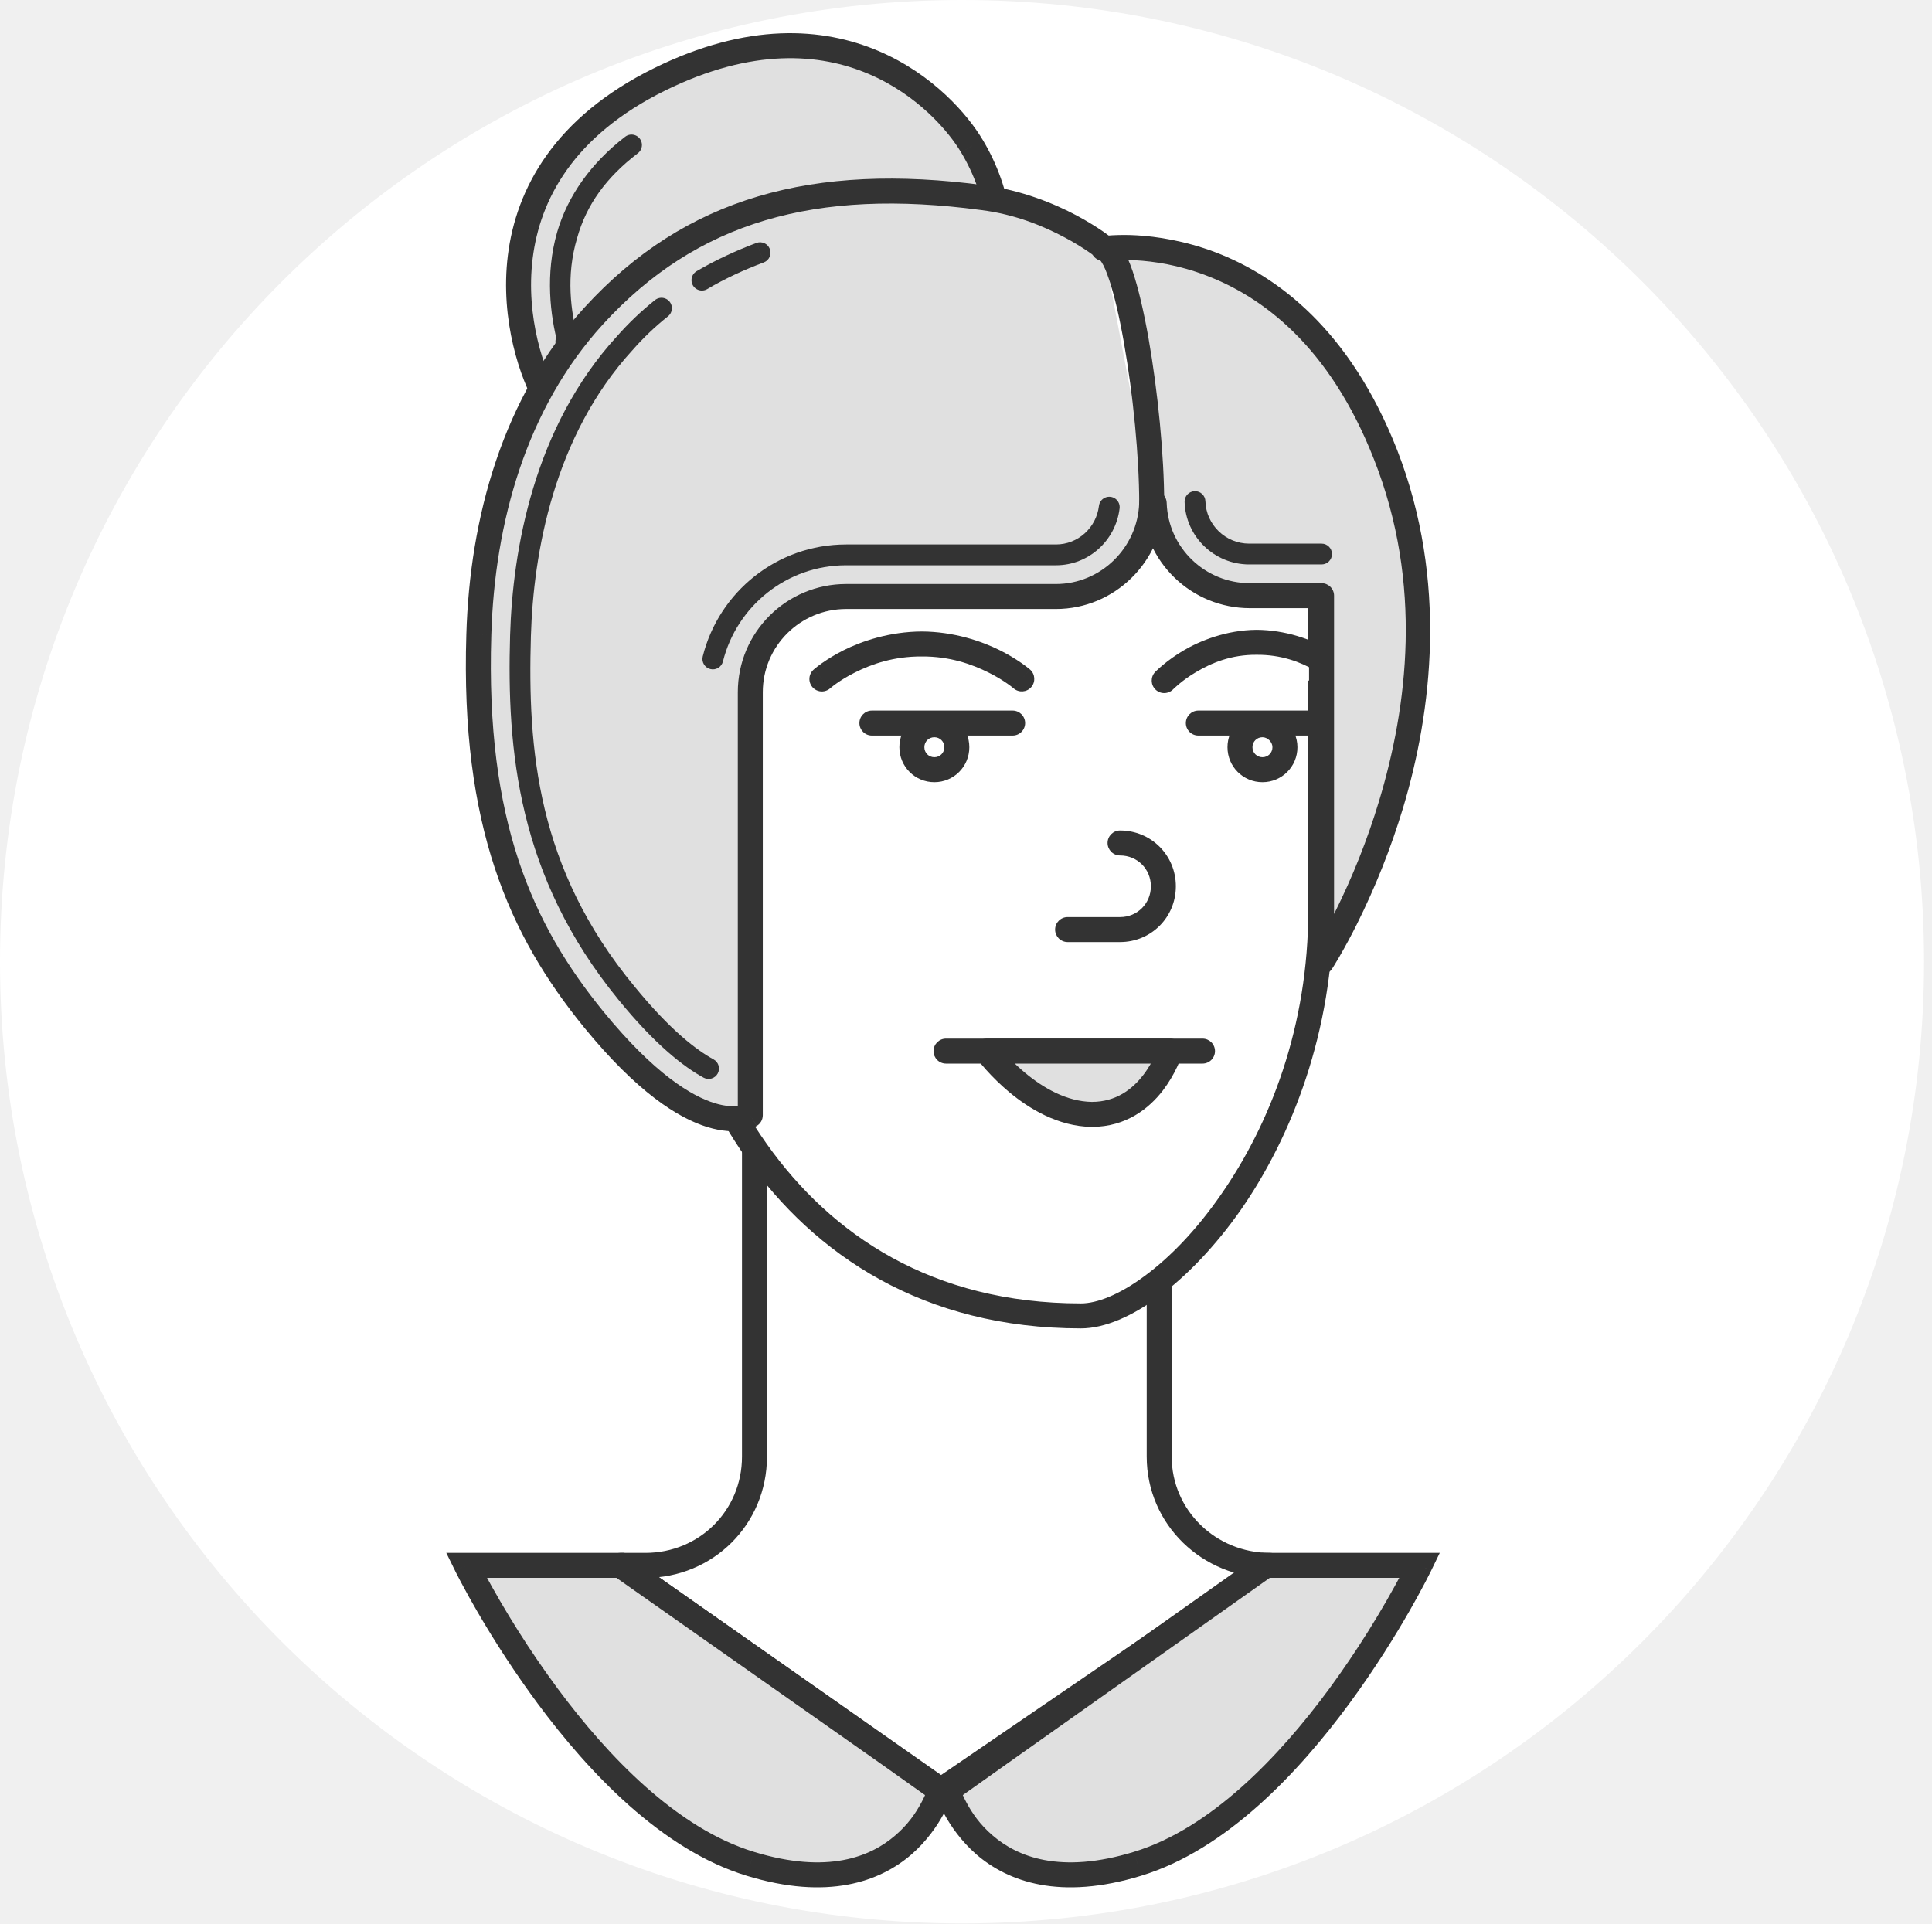
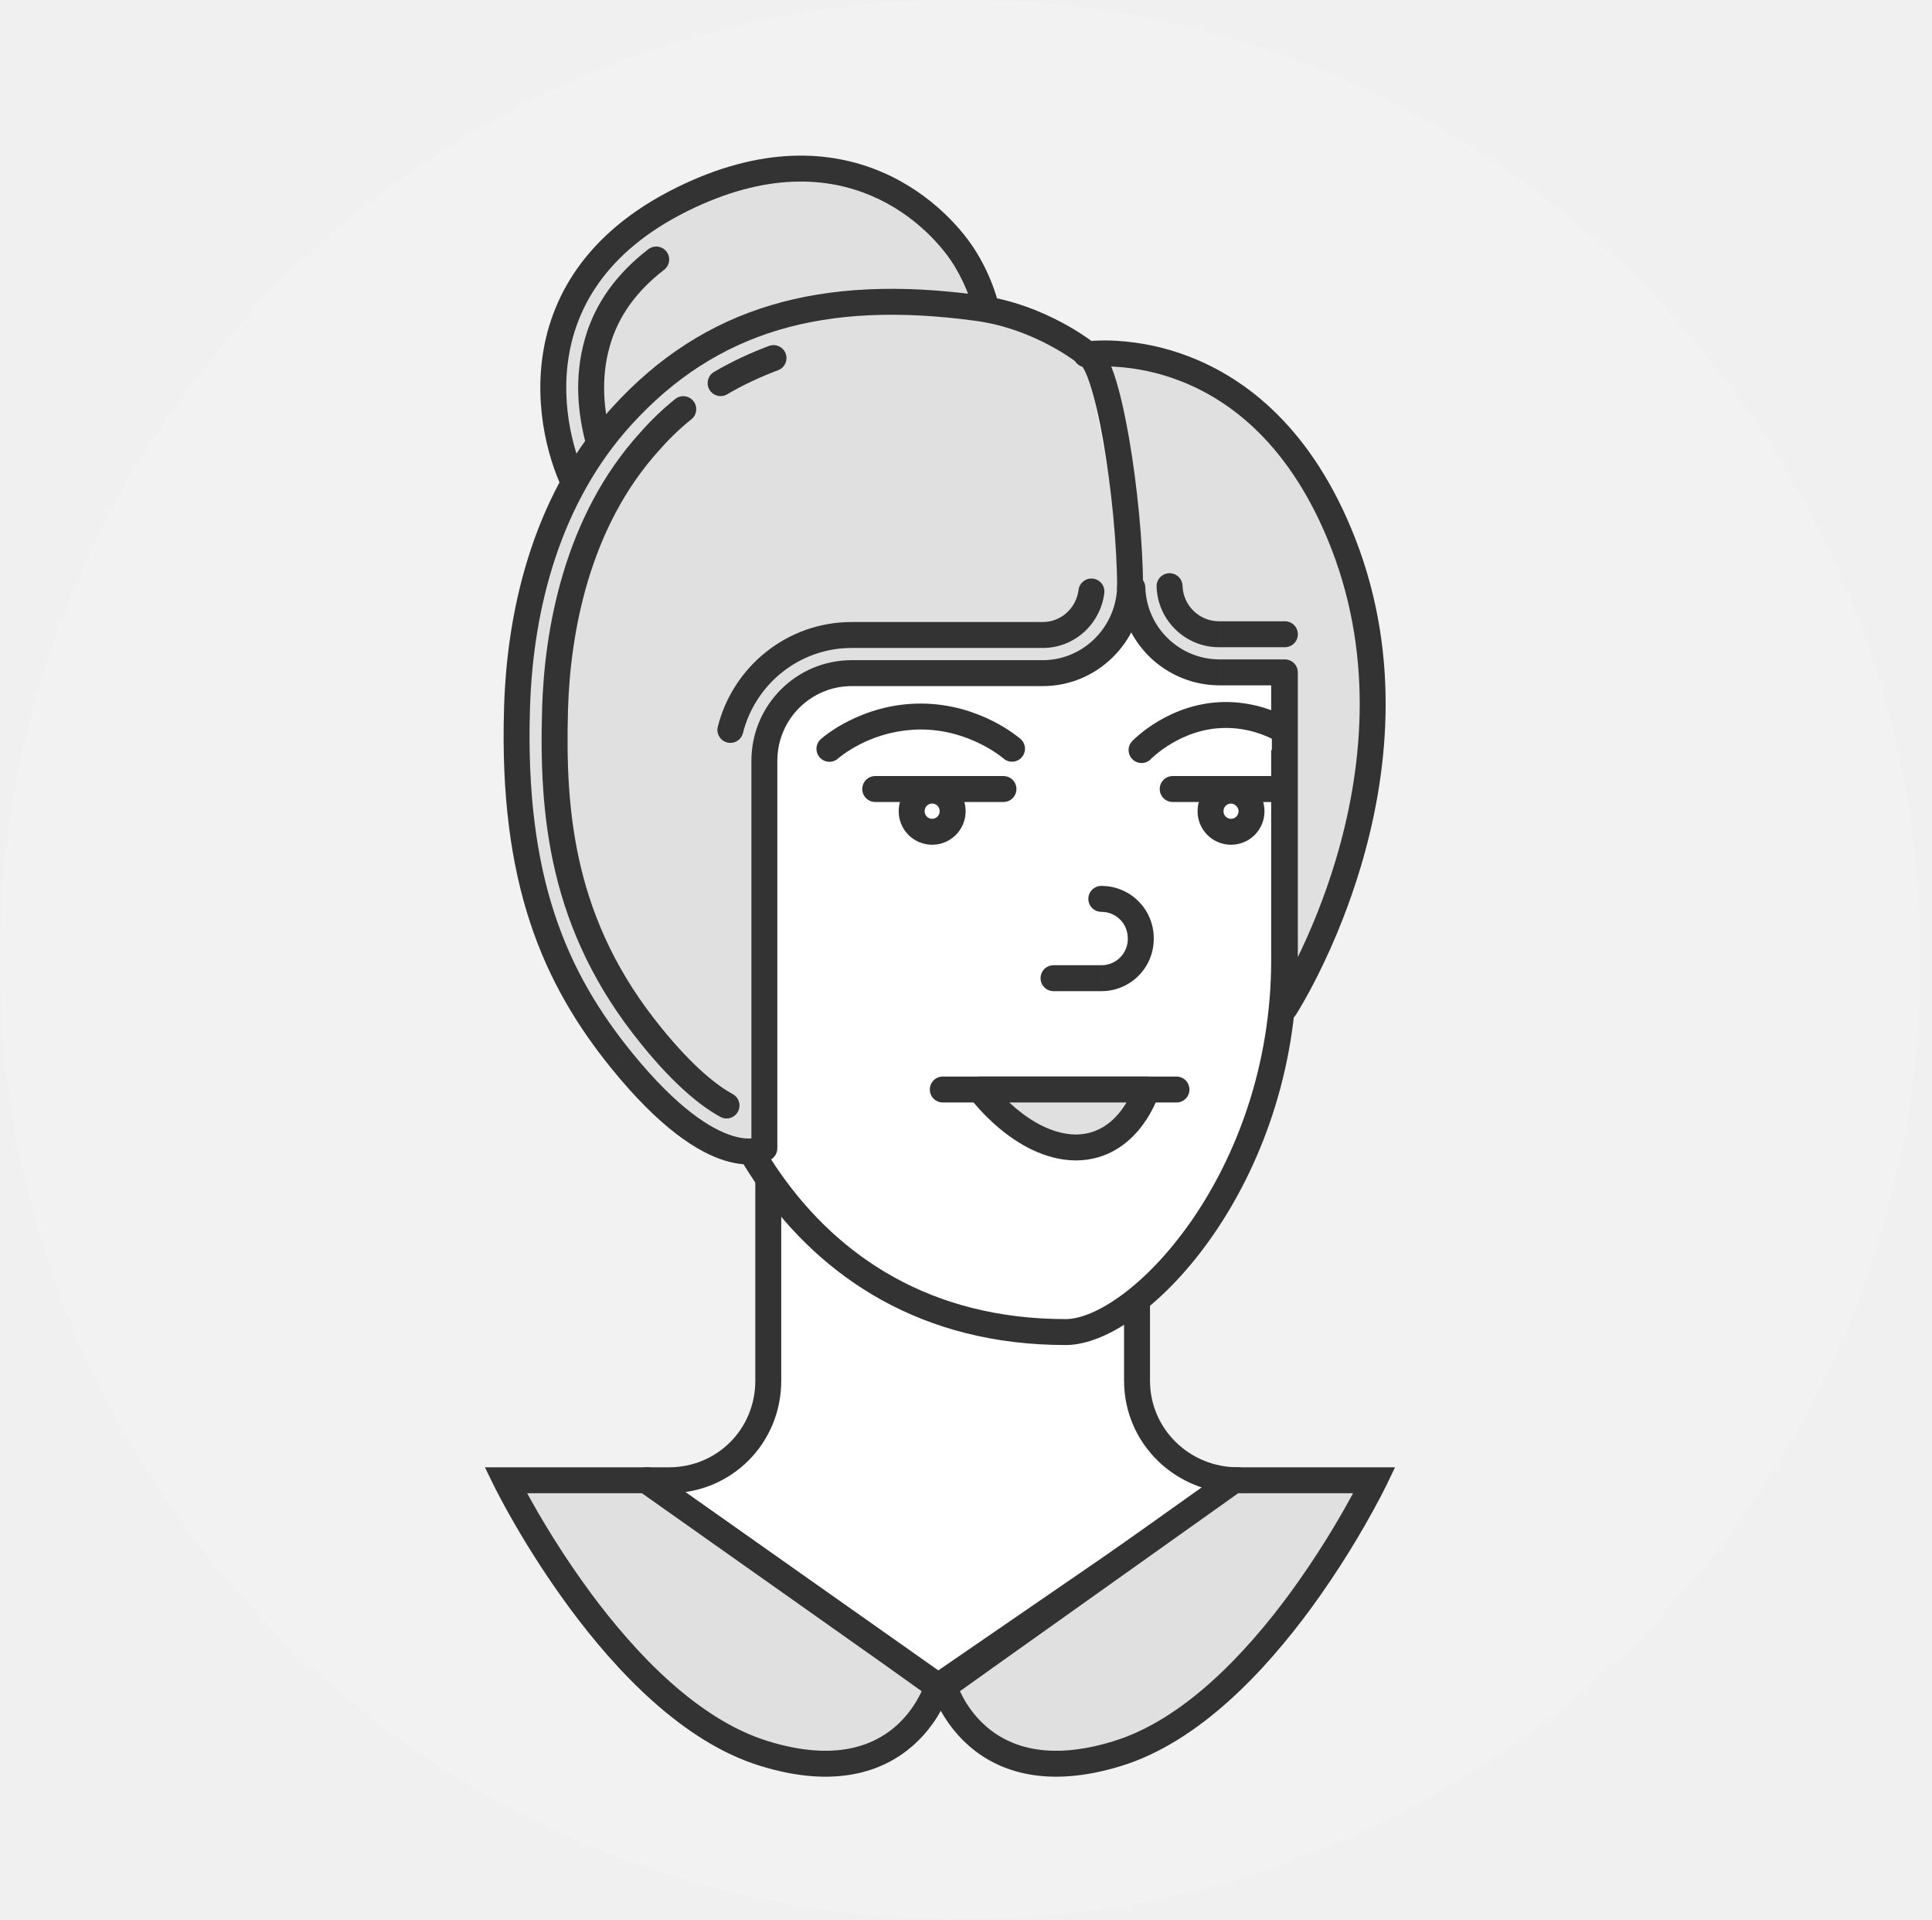
- <svg xmlns="http://www.w3.org/2000/svg" xmlns:xlink="http://www.w3.org/1999/xlink" width="232" height="231" viewBox="0 0 232 231" version="1.1">
-   <use xlink:href="#a" fill="#FFF" />
-   <g transform="translate(62.27 5.49)">
+ <svg xmlns="http://www.w3.org/2000/svg" xmlns:xlink="http://www.w3.org/1999/xlink" width="149" height="148" viewBox="0 0 149 148" version="1.1">
+   <use xlink:href="#a" fill="#F2F2F2" />
+   <g transform="translate(42.67 13)">
    <use xlink:href="#b" fill="#E0E0E0" />
    <use xlink:href="#c" fill="#333" />
  </g>
-   <g transform="translate(74.5 107.74)">
+   <g transform="translate(49.83 66.94)">
    <use xlink:href="#d" fill="#FFF" />
    <use xlink:href="#e" fill="#333" />
  </g>
-   <g transform="translate(-9889 -4173)">
-     <use xlink:href="#f" transform="translate(9968.5 4233.94)" fill="#FFF" />
+   <g transform="translate(-7991 -2676)">
+     <use xlink:href="#f" transform="translate(8043.75 2721.61)" fill="#FFF" />
    <mask id="g">
-       <use xlink:href="#f" fill="#fff" transform="translate(9968.5 4233.94)" />
+       <use xlink:href="#f" fill="#fff" transform="translate(8043.75 2721.61)" />
    </mask>
-     <use xlink:href="#h" transform="translate(9968.5 4233.94)" fill="#333" mask="url(#g)" />
+     <use xlink:href="#h" transform="translate(8043.75 2721.61)" fill="#333" mask="url(#g)" />
  </g>
-   <g transform="translate(79.5 60.94)">
+   <g transform="translate(52.75 45.61)">
    <use xlink:href="#f" fill="#FFF" />
    <use xlink:href="#i" fill="#333" />
  </g>
-   <g transform="translate(128.2 101.24)">
+   <g transform="translate(81.25 69.31)">
    <use xlink:href="#j" fill="#FFF" />
    <use xlink:href="#k" fill="#333" />
  </g>
-   <g transform="translate(109.5 87.04)">
+   <g transform="translate(70.31 60.96)">
    <use xlink:href="#l" fill="#FFF" />
    <use xlink:href="#m" fill="#333" />
  </g>
-   <use xlink:href="#n" transform="translate(104.7 86.84)" fill="#333" />
-   <g transform="translate(148.9 87.04)">
+   <use xlink:href="#n" transform="translate(67.5 60.84)" fill="#333" />
+   <g transform="translate(93.36 60.96)">
    <use xlink:href="#o" fill="#FFF" />
    <use xlink:href="#p" fill="#333" />
  </g>
-   <g transform="translate(98.7 77.34)">
+   <g transform="translate(63.99 55.25)">
    <use xlink:href="#q" fill="#FFF" />
    <use xlink:href="#r" fill="#333" />
  </g>
-   <g transform="translate(139.8 77.14)">
+   <g transform="translate(88.04 55.13)">
    <use xlink:href="#s" fill="#FFF" />
    <use xlink:href="#t" fill="#333" />
  </g>
-   <use xlink:href="#u" transform="translate(143.9 86.84)" fill="#333" />
-   <g transform="translate(113.6 126.24)">
+   <use xlink:href="#u" transform="translate(90.44 60.84)" fill="#333" />
+   <g transform="translate(72.71 84.01)">
    <use xlink:href="#v" fill="#E0E0E0" />
    <use xlink:href="#w" fill="#333" />
  </g>
-   <g transform="translate(118.5 126.24)">
+   <g transform="translate(75.57 84.01)">
    <use xlink:href="#x" fill="#E0E0E0" />
    <use xlink:href="#y" fill="#333" />
  </g>
-   <g transform="translate(57.44 22.95)">
+   <g transform="translate(39.84 23.27)">
    <use xlink:href="#z" fill="#E0E0E0" />
    <use xlink:href="#A" fill="#333" />
  </g>
  <g>
-     <g transform="translate(56 188)">
+     <g transform="translate(39 114.14)">
      <use xlink:href="#B" fill="#E0E0E0" />
      <use xlink:href="#C" fill="#333" />
    </g>
-     <g transform="translate(113.8 188)">
+     <g transform="translate(72.82 114.14)">
      <use xlink:href="#D" fill="#E0E0E0" />
      <use xlink:href="#E" fill="#333" />
    </g>
-     <g transform="translate(132.5 29.84)">
+     <g transform="translate(83.76 27.32)">
      <use xlink:href="#F" fill="#FFF" />
      <use xlink:href="#G" fill="#333" />
    </g>
-     <g transform="translate(84.3 30.34)">
+     <g transform="translate(55.56 27.61)">
      <use xlink:href="#H" fill="#FFF" />
      <use xlink:href="#I" fill="#333" />
    </g>
-     <use xlink:href="#J" transform="translate(62.44 37.04)" fill="#333" />
-     <use xlink:href="#K" transform="translate(85.6 60.94)" fill="#333" />
-     <use xlink:href="#L" transform="translate(143.5 60.24)" fill="#333" />
+     <use xlink:href="#J" transform="translate(42.77 31.55)" fill="#333" />
+     <use xlink:href="#K" transform="translate(56.32 45.61)" fill="#333" />
+     <use xlink:href="#L" transform="translate(90.2 45.2)" fill="#333" />
    <g>
-       <use xlink:href="#M" transform="translate(67.27 17.44)" fill="#333" />
-       <use xlink:href="#N" transform="translate(68.2 41.04)" fill="#333" />
+       <use xlink:href="#M" transform="translate(45.59 20.03)" fill="#333" />
+       <use xlink:href="#N" transform="translate(46.14 33.9)" fill="#333" />
    </g>
  </g>
  <defs>
-     <path id="a" d="M231.045 115.5c0 63.789-51.721 115.5-115.522 115.5C51.721 231 0 179.289 0 115.5S51.721 0 115.523 0c63.801 0 115.522 51.711 115.522 115.5z" />
-     <path id="b" d="M54.43 12.046c6.8 11.3 3.1 25.9-8.2 32.7l-10.1 6c-11.3 6.8-25.9 3.1-32.7-8.2-3.5-5.9-9.6-27.1 13.5-38.5 21.7-10.7 34.3 2.6 37.5 8z" />
-     <path id="c" d="M54.43 12.046l-1.29.765.005.009 1.285-.774zm-8.2 32.7l.766 1.29.008-.005-.774-1.285zm-10.1 6l-.766-1.29-.007.005.773 1.285zm-32.7-8.2l-1.29.766.005.008 1.285-.774zm13.5-38.5l-.663-1.345.663 1.345zm36.215 8.774c6.369 10.583 2.909 24.264-7.688 30.641l1.547 2.57c12.003-7.222 15.943-22.741 8.712-34.758l-2.57 1.547zm-7.68 30.637l-10.1 6 1.531 2.579 10.1-6-1.532-2.58zM35.356 49.46C24.773 55.83 11.093 52.37 4.716 41.773l-2.57 1.547c7.222 12.003 22.741 15.943 34.758 8.712l-1.547-2.57zM4.72 41.781c-1.607-2.71-3.904-9.155-3.026-16.238.863-6.96 4.801-14.674 15.9-20.152l-1.328-2.69C4.267 8.624-.296 17.21-1.284 25.174-2.254 33.016.249 40.122 2.14 43.312l2.58-1.531zm12.874-36.39C28.077.224 36.195.909 42.03 3.39c5.91 2.513 9.636 6.936 11.109 9.422l2.58-1.53c-1.726-2.914-5.9-7.84-12.515-10.653-6.69-2.844-15.721-3.458-26.938 2.073l1.327 2.69z" />
-     <path id="d" d="M38.5 107.26L0 80.26h3c7.3 0 13.1-5.76 13.1-13.06V0h48.6v67.2c0 7.3 6 13.06 13.3 13.06" />
-     <path id="e" d="M38.5 107.26l-.861 1.228a1.5 1.5 0 0 0 1.707.011l-.846-1.239zM0 80.26v-1.5a1.5 1.5 0 0 0-.861 2.728L0 80.26zM16.1 0v-1.5A1.5 1.5 0 0 0 14.6 0h1.5zm48.6 0h1.5a1.5 1.5 0 0 0-1.5-1.5V0zM78 80.26l.847 1.239a1.5 1.5 0 0 0-.846-2.739v1.5zm-38.639 25.772l-38.5-27-1.722 2.456 38.5 27 1.722-2.456zM0 81.76h3v-3H0v3zm3 0c8.122 0 14.6-6.425 14.6-14.56h-3c0 6.465-5.122 11.56-11.6 11.56v3zM17.6 67.2V0h-3v67.2h3zM16.1 1.5h48.6v-3H16.1v3zM63.2 0v67.2h3V0h-3zm0 67.2c0 8.164 6.708 14.56 14.8 14.56v-3c-6.507 0-11.8-5.124-11.8-11.56h-3zm-23.854 41.299l39.501-27-1.693-2.477-39.5 27 1.692 2.477z" />
-     <path id="f" d="M0 0v41.1c0 21.9 13.5 56 50.3 56 9.6 0 28.8-20.1 28.8-48.8V0H0z" />
-     <path id="h" d="M79.1 0h1v-1h-1v1zM-1 0v41.1h2V0h-2zm0 41.1c.007 11.068 3.465 25.363 11.534 36.79C18.674 89.386 31.539 98.1 50.3 98.1v-2c-18.039 0-30.324-8.336-38.134-19.365C4.286 65.636.993 51.932 1 41.1h-2zm51.3 57c2.711 0 5.922-1.398 9.145-3.785 3.214-2.385 6.627-5.91 9.676-10.28C75.18 75.321 80.083 62.835 80.1 48.3h-2c.018 14.164-4.682 26.078-10.62 34.59-2.952 4.243-6.14 7.536-9.225 9.817-3.077 2.279-5.866 3.393-7.955 3.393v2zm29.8-49.8V0h-2v48.3h2zM79.1-1H0v2h79.1v-2z" />
-     <path id="i" d="M79.1 0h1.5v-1.5h-1.5V0zM-1.5 0v41.1h3V0h-3zm0 41.1c.01 11.127 3.51 25.57 11.626 37.08C18.349 89.791 31.358 98.6 50.3 98.6v-3c-17.858 0-29.999-8.242-37.726-19.154C4.741 65.43 1.49 51.873 1.5 41.1h-3zm51.8 57.5c2.867 0 6.183-1.47 9.443-3.884 3.246-2.41 6.715-5.994 9.788-10.396C75.622 75.558 80.574 62.93 80.6 48.3h-3c.026 14.07-4.622 25.842-10.53 34.305-2.928 4.21-6.059 7.445-9.113 9.7-3.04 2.252-5.724 3.295-7.657 3.295v3zm30.3-50.3V0h-3v48.3h3zM79.1-1.5H0v3h79.1v-3z" />
-     <path id="j" d="M0 10.4h6.3c2.9 0 5.2-2.3 5.2-5.2C11.5 2.3 9.2 0 6.3 0" />
-     <path id="k" d="M0 8.9a1.5 1.5 0 0 0 0 3v-3zM6.3-1.5a1.5 1.5 0 1 0 0 3v-3zM0 11.9h6.3v-3H0v3zm6.3 0c3.728 0 6.7-2.972 6.7-6.7h-3c0 2.072-1.628 3.7-3.7 3.7v3zM13 5.2c0-3.728-2.972-6.7-6.7-6.7v3c2.072 0 3.7 1.628 3.7 3.7h3z" />
-     <path id="l" d="M5.4 2.7c0 1.5-1.2 2.7-2.7 2.7C1.2 5.4 0 4.2 0 2.7 0 1.2 1.2 0 2.7 0c1.5 0 2.7 1.2 2.7 2.7z" />
-     <path id="m" d="M3.9 2.7c0 .672-.528 1.2-1.2 1.2v3c2.328 0 4.2-1.872 4.2-4.2h-3zM2.7 3.9c-.672 0-1.2-.528-1.2-1.2h-3c0 2.328 1.872 4.2 4.2 4.2v-3zM1.5 2.7c0-.672.528-1.2 1.2-1.2v-3a4.189 4.189 0 0 0-4.2 4.2h3zm1.2-1.2c.672 0 1.2.528 1.2 1.2h3c0-2.328-1.872-4.2-4.2-4.2v3z" />
-     <path id="n" d="M0-1.5a1.5 1.5 0 1 0 0 3v-3zm16.9 3a1.5 1.5 0 0 0 0-3v3zM0 1.5h16.9v-3H0v3z" />
-     <path id="o" d="M5.4 2.7c0 1.5-1.2 2.7-2.7 2.7C1.2 5.4 0 4.2 0 2.7 0 1.2 1.2 0 2.7 0c1.4 0 2.7 1.2 2.7 2.7z" />
-     <path id="p" d="M3.9 2.7c0 .672-.528 1.2-1.2 1.2v3c2.328 0 4.2-1.872 4.2-4.2h-3zM2.7 3.9c-.672 0-1.2-.528-1.2-1.2h-3c0 2.328 1.872 4.2 4.2 4.2v-3zM1.5 2.7c0-.672.528-1.2 1.2-1.2v-3a4.189 4.189 0 0 0-4.2 4.2h3zm1.2-1.2c.608 0 1.2.564 1.2 1.2h3c0-2.364-2.008-4.2-4.2-4.2v3z" />
-     <path id="q" d="M24 4.2S19.2 0 12 0C4.7 0 0 4.2 0 4.2" />
-     <path id="r" d="M23.012 5.329a1.5 1.5 0 0 0 1.976-2.258L23.012 5.33zM-1 3.082a1.5 1.5 0 1 0 2 2.236l-2-2.236zM24 4.2c.988-1.129.987-1.13.987-1.13h-.001l-.002-.003c-.002 0-.004-.003-.006-.005a1.505 1.505 0 0 0-.073-.061 16.103 16.103 0 0 0-.907-.686A21.656 21.656 0 0 0 21.37.758C19.184-.332 15.85-1.479 12-1.5v3c3.349-.021 6.016.931 8.03 1.942.98.488 1.712.955 2.247 1.33a11.717 11.717 0 0 1 .735.556l.003.004V5.33h-.001l-.001-.001L24 4.2zM12-1.5C8.099-1.479 4.764-.33 2.588.76A20.98 20.98 0 0 0-.02 2.32a15.508 15.508 0 0 0-.897.69 6.625 6.625 0 0 0-.078.068l-.003.002C-1 3.082-1 3.083 0 4.2s1 1.119.999 1.12H.998.997v.002c-.002 0 0-.001.002-.003l.027-.023a11.127 11.127 0 0 1 .69-.53c.527-.373 1.247-.839 2.22-1.326 2-1.01 4.665-1.961 8.064-1.94v-3z" />
-     <path id="s" d="M18.9 4.6V2.1C17 1 14.3 0 11.1 0 4.4 0 0 4.6 0 4.6" />
-     <path id="t" d="M17.4 4.6a1.5 1.5 0 0 0 3 0h-3zm1.5-2.5h1.5a1.5 1.5 0 0 0-.748-1.298L18.9 2.1zM-1.084 3.563a1.5 1.5 0 0 0 2.168 2.074l-2.168-2.074zM20.4 4.6V2.1h-3v2.5h3zM19.652.802C17.639-.358 14.565-1.476 11.1-1.5v3c2.935-.024 5.261.857 7.048 1.898L19.652.802zM11.1-1.5c-3.643.029-6.797 1.309-8.828 2.51a19.62 19.62 0 0 0-2.44 1.72 15.24 15.24 0 0 0-.839.755 6.327 6.327 0 0 0-.075.076l-.001.001S-1.084 3.563 0 4.6c1.084 1.037 1.084 1.037 1.083 1.038a.164.164 0 0 0-.002.002l.003-.003.025-.025c.03-.03.065-.065.122-.118.123-.116.287-.265.522-.46.49-.41 1.153-.914 2.05-1.444C5.647 2.49 8.043 1.47 11.1 1.5v-3z" />
-     <path id="u" d="M0-1.5a1.5 1.5 0 1 0 0 3v-3zm14.8 3a1.5 1.5 0 0 0 0-3v3zM0 1.5h14.8v-3H0v3z" />
-     <path id="v" d="M0 0h30.8" />
-     <path id="w" d="M0-1.5a1.5 1.5 0 0 0 0 3v-3zm30.8 3a1.5 1.5 0 0 0 0-3v3zM0 1.5h15.9v-3H0v3zm15.9 0h14.9v-3H15.9v3z" />
-     <path id="x" d="M0 0h22s-2.3 7.6-9.4 7.6C5.5 7.5 0 0 0 0z" />
-     <path id="y" d="M0 0v-1.5A1.5 1.5 0 0 0-1.21.887L0 0zm22 0l1.436.435A1.5 1.5 0 0 0 22-1.5V0zm-9.4 7.6l-.021 1.5h.021V7.6zM0 1.5h22v-3H0v3zM22 0c-1.436-.434-1.436-.435-1.435-.436v-.002l-.001.006a10.223 10.223 0 0 1-.398.995c-.306.67-.732 1.472-1.392 2.322C17.488 4.555 15.534 6.1 12.6 6.1v3c4.167 0 6.912-2.255 8.551-4.385a15.88 15.88 0 0 0 1.742-2.903c.18-.392.319-.742.401-.966a10.33 10.33 0 0 0 .129-.37L23.43.45a.481.481 0 0 0 .003-.01V.438l.001-.001L22 0zm-9.379 6.1c-3.043-.043-5.864-1.688-8.023-3.49A23.154 23.154 0 0 1 1.255-.826a5.589 5.589 0 0 1-.038-.05l-.008-.01V-.89v.001L0 0c-1.21.887-1.21.887-1.209.888l.003.003a5.775 5.775 0 0 0 .078.104A23.865 23.865 0 0 0-.151 2.17a27.547 27.547 0 0 0 2.828 2.744C5.043 6.888 8.522 9.043 12.579 9.1l.042-3z" />
-     <path id="z" d="M60.558.79c-20.2-2.7-35 1.4-46.7 14.2-9.5 10.4-13.4 24.5-13.8 38.3-.7 22.6 5 35.4 13.8 46.2 12.5 15.3 18.8 11.5 18.8 11.5v-50.8c0-6.4 5.2-11.5 11.5-11.5h25.2c6.2 0 11.3-5 11.5-11.2h.3c.2 6.2 5.3 11.1 11.5 11.1h8.6v44s19.7-30.2 7.7-60.9c-11-28.1-33.7-24.8-33.7-24.8s-6.1-5-14.7-6.1z" />
-     <path id="A" d="M60.558.79l-.199 1.487h.009l.19-1.487zm-46.7 14.2l-1.107-1.012 1.107 1.012zm-13.8 38.3l1.5.046v-.003l-1.5-.043zm13.8 46.2l-1.163.947.001.002 1.162-.95zm18.8 11.5l.775 1.284a1.5 1.5 0 0 0 .725-1.284h-1.5zm48.2-73.5v-1.5a1.5 1.5 0 0 0-1.5 1.451l1.5.049zm.3 0l1.5-.049a1.5 1.5 0 0 0-1.5-1.451v1.5zm20.1 11.1h1.5a1.5 1.5 0 0 0-1.5-1.5v1.5zm0 44h-1.5a1.5 1.5 0 0 0 2.756.82l-1.256-.82zm7.7-60.9l1.397-.546v-.001l-1.397.547zm-33.7-24.8l-.95 1.16a1.5 1.5 0 0 0 1.166.324l-.216-1.484zM60.757-.697C40.21-3.443 24.867.722 12.75 13.978l2.214 2.024C26.25 3.658 40.505-.378 60.36 2.277l.398-2.974zM12.75 13.978C2.93 24.728-1.035 39.222-1.441 53.246l2.998.087c.394-13.576 4.229-27.282 13.409-37.332l-2.215-2.023zM-1.441 53.243c-.711 22.946 5.098 36.102 14.136 47.194l2.326-1.895C6.459 88.034.868 75.591 1.557 53.336l-2.998-.093zm14.137 47.196c6.35 7.771 11.28 10.889 14.81 11.972 1.775.545 3.179.568 4.194.417.499-.078.947-.21 1.191-.301a3.339 3.339 0 0 0 .468-.211l.042-.023.017-.01.008-.005a.005.005 0 0 0 .003-.002c.002-.001.004-.002-.771-1.286-.775-1.285-.773-1.286-.771-1.287l.003-.001.005-.004.01-.006.015-.008.004-.002a2.283 2.283 0 0 1-.667.179c-.557.083-1.51.1-2.872-.318-2.744-.842-7.214-3.473-13.365-11.002l-2.324 1.898zm21.462 10.551v-6.9h-3v6.9h3zm0-6.9v-43.9h-3v43.9h3zm0-43.9c0-5.563 4.52-10 10-10v-3c-7.12 0-13 5.763-13 13h3zm10-10h25.2v-3h-25.2v3zm25.2 0c7.02 0 12.773-5.654 13-12.652l-3-.097c-.174 5.402-4.62 9.749-10 9.749v3zm11.5-11.2h.3v-3h-.3v3zm-1.2-1.452c.227 7.016 5.997 12.552 13 12.552v-3c-5.397 0-9.827-4.264-10-9.649l-3 .097zm13 12.552h8.6v-3h-8.6v3zm7.1-1.5v44h3v-44h-3zm1.5 44c1.256.82 1.257.819 1.257.818l.001-.002.004-.006a.319.319 0 0 0 .013-.02l.047-.073.172-.275c.145-.234.361-.591.626-1.046a73.65 73.65 0 0 0 2.112-3.923 88.935 88.935 0 0 0 5.554-13.979c3.456-11.508 5.403-27.229-.689-42.94l-2.794 1.092c5.908 14.988 4.005 29.718.611 40.984a84.658 84.658 0 0 1-5.364 13.5 68.363 68.363 0 0 1-2.024 3.758c-.25.431-.446.753-.584.976-.067.11-.117.188-.152.244l-.037.058-.008.012-.002.003 1.257.819zm9.097-61.447c-5.654-14.444-14.393-20.954-21.838-23.792-3.681-1.394-7.09-1.9-9.456-2.035a26.868 26.868 0 0 0-2.889-.01 18.1 18.1 0 0 0-1.098.095 4.315 4.315 0 0 0-.03.004s-.002 0 .214 1.485c.216 1.484.215 1.484.214 1.484h-.002.005l.034-.004.16-.018c.157-.016.371-.035.668-.051a22.485 22.485 0 0 1 2.555.01c2.234.124 5.188.55 8.557 1.843 6.655 2.537 14.766 8.426 20.112 22.082l2.794-1.093zM75.258 6.89l.95-1.16v-.002l-.003-.001-.006-.005a8.78 8.78 0 0 1-.083-.066c-.05-.04-.132-.104-.232-.18a24.483 24.483 0 0 0-.863-.62c-.728-.5-1.83-1.205-3.182-1.927-2.665-1.42-6.595-3.039-11.09-3.627l-.381 2.976c4.104.511 7.524 1.943 10.059 3.298a29.684 29.684 0 0 1 2.893 1.751 20.158 20.158 0 0 1 .98.717l.008.007.95-1.161z" />
-     <path id="B" d="M18.5 0H0s14.7 29.94 34.1 35.84c18.6 5.7 22.8-8.8 22.8-8.8l-6.2-4.4L18.5 0z" />
-     <path id="C" d="M18.5 0l.863-1.227-.389-.273H18.5V0zM0 0v-1.5h-2.408L-1.346.661 0 0zm34.1 35.84l.44-1.434-.004-.002-.436 1.436zm22.8-8.8l1.44.417.297-1.024-.87-.617-.867 1.224zm-6.2-4.4l.868-1.224-.006-.003-.862 1.227zM18.5-1.5H0v3h18.5v-3zM0 0l-1.346.662v.002l.003.005a9.926 9.926 0 0 0 .044.088l.132.261c.114.225.287.56.511.982a106.78 106.78 0 0 0 1.958 3.523A120.005 120.005 0 0 0 8.57 16.6c6.13 8.262 14.9 17.574 25.093 20.674l.873-2.87c-9.207-2.8-17.486-11.408-23.556-19.591A115.606 115.606 0 0 1 1.995.596a65.173 65.173 0 0 1-.64-1.24l-.007-.014-.001-.003L0 0zm33.66 37.274c9.74 2.984 15.989.723 19.795-2.561 1.828-1.595 3.096-3.45 3.818-4.785.371-.692.645-1.318.806-1.729a12.192 12.192 0 0 0 .254-.717l.005-.015.001-.006v-.002c.001-.001.001-.002-1.44-.42l-1.44-.418v-.002l.001-.001-.005.016a7.717 7.717 0 0 1-.169.47c-.14.36-.34.822-.654 1.4-.647 1.205-1.59 2.62-3.137 3.937-2.944 2.541-8.095 4.68-16.956 1.965l-.879 2.868zm24.108-11.458l-6.2-4.4-1.736 2.447 6.2 4.4 1.736-2.447zm-6.206-4.403l-32.2-22.64-1.725 2.454 32.2 22.64 1.725-2.454z" />
-     <path id="D" d="M38.2 0h18.5S42.2 29.94 22.8 35.84C4.2 41.54 0 27.04 0 27.04l6.2-4.4L38.2 0z" />
-     <path id="E" d="M38.2 0v-1.5h-.477l-.39.275L38.2 0zm18.5 0l1.35.654L59.093-1.5H56.7V0zM22.8 35.84l-.436-1.436-.004.002.44 1.434zM0 27.04l-.868-1.224-.87.617.297 1.024L0 27.04zm6.2-4.4l-.866-1.225-.002.001.868 1.224zm32-21.14h18.5v-3H38.2v3zM56.7 0l-1.35-.654-.001.003-.007.014a12.186 12.186 0 0 1-.15.301c-.109.217-.269.53-.482.939a114.304 114.304 0 0 1-8.893 14.216C39.797 23 31.567 31.604 22.364 34.403l.872 2.87c10.196-3.1 18.918-12.415 24.997-20.678 3.06-4.161 5.525-8.16 7.2-11.08a105.606 105.606 0 0 0 1.935-3.523 70.202 70.202 0 0 0 .67-1.313l.008-.018.003-.006V.655C58.05.655 58.05.654 56.7 0zM22.36 34.406C13.5 37.12 8.35 34.982 5.405 32.44c-1.547-1.317-2.49-2.732-3.138-3.936a12.327 12.327 0 0 1-.794-1.783 3.657 3.657 0 0 1-.029-.088l-.004-.016v.003L0 27.04c-1.44.417-1.44.418-1.44.419v.002l.002.006.005.015a6.214 6.214 0 0 0 .063.198c.04.116.106.303.19.52.162.41.435 1.037.806 1.728.722 1.336 1.99 3.19 3.819 4.785 3.806 3.284 10.055 5.545 19.794 2.56l-.879-2.867zM.868 28.263l6.2-4.4-1.736-2.447-6.2 4.4 1.736 2.447zm6.198-4.399l32-22.64-1.732-2.449-32 22.64 1.732 2.45z" />
-     <path id="F" d="M0 0c2.8 0 5.8 19.4 5.8 30.6z" />
-     <path id="G" d="M0-1.5a1.5 1.5 0 1 0 0 3v-3zm4.3 32.1a1.5 1.5 0 1 0 3 0h-3zM0 1.5a.83.83 0 0 1-.32-.062.568.568 0 0 1-.107-.06c-.069-.047.09.08.213.28.291.451.564 1.09.88 2.03.653 1.921 1.264 4.585 1.807 7.672C3.563 17.553 4.302 25.073 4.3 30.6h3c-.002-5.673-.764-13.453-1.873-19.76-.557-3.163-1.221-6.049-1.919-8.115C3.15 1.671 2.73.706 2.32.053a4.93 4.93 0 0 0-.84-.99C1.133-1.224.63-1.5 0-1.5v3z" />
-     <path id="H" d="M0 3.3C2.2 2 4.6.9 7 0z" />
-     <path id="I" d="M-.636 2.224A1.25 1.25 0 1 0 .636 4.376L-.636 2.224zM7.44 1.17a1.25 1.25 0 0 0-.878-2.34l.878 2.34zM.636 4.376C2.779 3.108 5.08 2.054 7.439 1.17L6.56-1.17C4.12-.254 1.621.892-.636 2.224L.636 4.376z" />
-     <path id="J" d="M22.064 92.397a1.25 1.25 0 0 0 1.198-2.194l-1.198 2.194zM12.763 82.2l.969-.79-.003-.003-.966.793zM.063 39.3l-1.25-.037 1.25.037zm12.5-35.1l.922.844.019-.02-.941-.824zm5.18-3.224a1.25 1.25 0 1 0-1.56-1.952l1.56 1.952zm5.519 89.227c-2.02-1.102-5.2-3.48-9.53-8.793l-1.938 1.58c4.47 5.486 7.89 8.109 10.27 9.407l1.198-2.194zm-9.533-8.796C2.022 67.231.913 52.967 1.312 39.337l-2.499-.074c-.4 13.77.891 28.906 12.984 43.73l1.932-1.586zM1.312 39.337c.297-9.982 2.771-24.019 12.173-34.293l-1.844-1.688C1.643 14.282-.883 29.046-1.187 39.263l2.5.074zM13.504 5.023a32.665 32.665 0 0 1 4.24-4.047L16.182-.976a36.27 36.27 0 0 0-4.56 4.353l1.882 1.646z" />
-     <path id="K" d="M48.84.155a1.25 1.25 0 1 0-2.48-.31l2.48.31zM-1.213 17.897a1.25 1.25 0 1 0 2.426.606l-2.426-.606zM46.36-.155c-.325 2.597-2.513 4.605-5.16 4.605v2.5c3.953 0 7.165-2.992 7.64-6.795l-2.48-.31zM41.2 4.45H16v2.5h25.2v-2.5zm-25.2 0C7.713 4.45.723 10.153-1.213 17.897l2.426.606C2.877 11.846 8.887 6.95 16 6.95v-2.5z" />
-     <path id="L" d="M15.2 7.55a1.25 1.25 0 1 0 0-2.5v2.5zM1.25-.036a1.25 1.25 0 1 0-2.5.072l2.5-.072zM15.2 5.05H6.5v2.5h8.7v-2.5zm-8.7 0c-2.828 0-5.17-2.266-5.25-5.086l-2.5.072c.12 4.18 3.578 7.514 7.75 7.514v-2.5z" />
-     <path id="M" d="M-.277 23.92a1.25 1.25 0 0 0 2.417-.64l-2.417.64zM.832 10.8l1.2.35.002-.007L.832 10.8zM9.294.99A1.25 1.25 0 1 0 7.77-.99L9.294.99zM2.14 23.28c-.882-3.321-1.462-7.584-.108-12.13l-2.4-.7c-1.447 5.054-.827 9.991.091 13.47l2.417-.64zm-.106-12.137C3.156 7.146 5.529 3.87 9.294.991L7.77-.991C3.735 2.13.907 6.054-.37 10.457l2.404.686z" />
-     <path id="N" d="M-1.4.4a1.5 1.5 0 0 0 3 0h-3zM1.5 0a1.5 1.5 0 0 0-3 0h3zm.1.4a1.726 1.726 0 0 0-.144-.688L1.443-.32A.905.905 0 0 1 1.5 0h-3c0 .372.1.65.157.795l.024.057c.004.01-.003-.005-.011-.03A1.277 1.277 0 0 1-1.4.4h3z" />
+     <path id="a" d="M148.1 74c0 40.869-33.153 74-74.05 74S0 114.869 0 74C0 33.13 33.153 0 74.05 0s74.05 33.13 74.05 74z" />
+     <path id="b" d="M31.85 7.084c3.979 6.646 1.814 15.232-4.798 19.23l-5.91 3.529c-6.612 3.999-15.156 1.823-19.135-4.822C-.04 21.55-3.61 9.084 9.907 2.38c12.698-6.293 20.07 1.529 21.943 4.704z" />
+     <path id="c" d="M31.85 7.084l-.861.508.003.006.858-.514zm-4.798 19.23l.512.86.005-.004-.517-.856zm-5.91 3.529l-.513-.859-.005.003.518.856zM2.007 25.021l-.86.508.002.006.858-.514zm7.9-22.641l-.444-.896.444.896zm21.085 5.218c3.695 6.17 1.686 14.145-4.458 17.86l1.035 1.712c7.081-4.282 9.402-13.48 5.139-20.6l-1.716 1.028zM26.54 25.456l-5.91 3.528 1.025 1.718 5.91-3.529-1.025-1.717zm-5.915 3.531c-6.131 3.709-14.06 1.697-17.759-4.48L1.15 25.534c4.26 7.115 13.417 9.454 20.51 5.165l-1.035-1.712zM2.868 24.512c-.93-1.575-2.266-5.34-1.755-9.476.5-4.056 2.781-8.558 9.238-11.76l-.889-1.792C2.402 4.985-.29 10.069-.872 14.79c-.573 4.64.9 8.844 2.018 10.738l1.722-1.017zm7.483-21.236C16.454.25 21.166.657 24.545 2.1c3.429 1.465 5.591 4.046 6.444 5.491l1.722-1.016c-1.02-1.73-3.48-4.648-7.38-6.314-3.95-1.688-9.274-2.046-15.868 1.222l.888 1.792z" />
+     <path id="d" d="M22.528 63.078L0 47.2h1.755c4.272 0 7.666-3.388 7.666-7.68V0H37.86v39.52c0 4.292 3.51 7.68 7.782 7.68" />
+     <path id="e" d="M22.528 63.078l-.576.817a1 1 0 0 0 1.143.007l-.567-.824zM0 47.2v-1a1 1 0 0 0-.576 1.817L0 47.2zM9.421 0v-1a1 1 0 0 0-1 1h1zM37.86 0h1a1 1 0 0 0-1-1v1zm7.782 47.2l.566.824a1 1 0 0 0-.566-1.824v1zM23.104 62.26L.577 46.383l-1.152 1.635 22.528 15.878 1.152-1.635zM0 48.2h1.755v-2H0v2zm1.755 0c4.825 0 8.666-3.836 8.666-8.68h-2c0 3.74-2.947 6.68-6.666 6.68v2zm8.666-8.68V0h-2v39.52h2zM9.421 1H37.86v-2H9.42v2zM36.86 0v39.52h2V0h-2zm0 39.52c0 4.863 3.977 8.68 8.782 8.68v-2c-3.738 0-6.782-2.96-6.782-6.68h-2zM23.095 63.901l23.114-15.878-1.133-1.649-23.114 15.879 1.133 1.648z" />
+     <path id="f" d="M0 0v24.17c0 12.88 7.9 32.933 29.433 32.933 5.618 0 16.852-11.82 16.852-28.699V0H0z" />
+     <path id="h" d="M46.285 0h2v-2h-2v2zM-2 0v24.17h4V0h-4zm0 24.17c0 6.785 2.067 15.437 7.007 22.448 4.995 7.09 12.933 12.485 24.426 12.485v-4c-10.04 0-16.818-4.632-21.157-10.789C3.883 38.08 2 30.264 2 24.17h-4zm31.433 34.933c2.03 0 4.208-1.026 6.197-2.507 2.044-1.52 4.12-3.692 5.98-6.374 3.72-5.367 6.675-12.934 6.675-21.818h-4c0 7.995-2.662 14.777-5.963 19.54-1.652 2.383-3.437 4.221-5.08 5.444-1.697 1.263-3.03 1.715-3.809 1.715v4zm18.852-30.699V0h-4v28.404h4zM46.285-2H0v4h46.285v-4z" />
+     <path id="i" d="M46.285 0h1v-1h-1v1zM-1 0v24.17h2V0h-2zm0 24.17c0 6.613 2.02 15.055 6.824 21.872 4.83 6.856 12.479 12.06 23.61 12.06v-2c-10.404 0-17.473-4.822-21.975-11.212C2.929 38.46 1 30.437 1 24.17h-2zm30.433 33.933c1.717 0 3.684-.883 5.6-2.309 1.944-1.446 3.948-3.534 5.755-6.141 3.616-5.217 6.498-12.587 6.498-21.249h-2c0 8.217-2.736 15.196-6.142 20.11-1.704 2.457-3.562 4.379-5.305 5.676-1.77 1.318-3.314 1.913-4.406 1.913v2zm17.852-29.699V0h-2v28.404h2zM46.285-1H0v2h46.285v-2z" />
+     <path id="j" d="M0 6.116h3.686A3.03 3.03 0 0 0 6.73 3.058 3.03 3.03 0 0 0 3.686 0" />
+     <path id="k" d="M0 5.116a1 1 0 0 0 0 2v-2zM3.686-1a1 1 0 1 0 0 2v-2zM0 7.116h3.686v-2H0v2zm3.686 0A4.03 4.03 0 0 0 7.73 3.058h-2a2.03 2.03 0 0 1-2.043 2.058v2zM7.73 3.058A4.03 4.03 0 0 0 3.686-1v2c1.14 0 2.043.9 2.043 2.058h2z" />
+     <path id="l" d="M3.16 1.588c0 .882-.702 1.588-1.58 1.588C.702 3.176 0 2.47 0 1.588 0 .706.702 0 1.58 0c.878 0 1.58.706 1.58 1.588z" />
+     <path id="m" d="M2.16 1.588c0 .334-.26.588-.58.588v2a2.577 2.577 0 0 0 2.58-2.588h-2zm-.58.588A.577.577 0 0 1 1 1.588h-2a2.577 2.577 0 0 0 2.58 2.588v-2zM1 1.588C1 1.253 1.26 1 1.58 1v-2A2.577 2.577 0 0 0-1 1.588h2zM1.58 1c.32 0 .58.253.58.588h2A2.577 2.577 0 0 0 1.58-1v2z" />
+     <path id="n" d="M0-1a1 1 0 1 0 0 2v-2zm9.89 2a1 1 0 1 0 0-2v2zM0 1h9.89v-2H0v2z" />
+     <path id="o" d="M3.16 1.588c0 .882-.702 1.588-1.58 1.588C.702 3.176 0 2.47 0 1.588 0 .706.702 0 1.58 0c.82 0 1.58.706 1.58 1.588z" />
+     <path id="p" d="M2.16 1.588c0 .334-.26.588-.58.588v2a2.577 2.577 0 0 0 2.58-2.588h-2zm-.58.588A.577.577 0 0 1 1 1.588h-2a2.577 2.577 0 0 0 2.58 2.588v-2zM1 1.588C1 1.253 1.26 1 1.58 1v-2A2.577 2.577 0 0 0-1 1.588h2zM1.58 1c.286 0 .58.277.58.588h2C4.16.134 2.932-1 1.58-1v2z" />
+     <path id="q" d="M14.044 2.47S11.234 0 7.022 0C2.75 0 0 2.47 0 2.47" />
+     <path id="r" d="M13.383 3.22a1 1 0 1 0 1.321-1.501l-1.32 1.502zM-.668 1.727A1 1 0 1 0 .668 3.214L-.668 1.726zm14.712.744l.66-.752h-.001l-.002-.001-.004-.004-.01-.009a3.974 3.974 0 0 0-.15-.123 9.068 9.068 0 0 0-.423-.315c-.362-.255-.887-.59-1.552-.925C11.235-.325 9.325-1 7.022-1v2c1.91 0 3.511.56 4.642 1.128.563.284 1.004.566 1.3.774a7.184 7.184 0 0 1 .42.32l.002.001h-.001v-.001h-.001l.66-.752zM7.022-1c-2.33 0-4.24.674-5.564 1.343-.663.334-1.183.67-1.542.927a8.763 8.763 0 0 0-.578.45l-.003.003a.108.108 0 0 0-.003.002L0 2.47l.668.744-.002.002.001-.001a1.497 1.497 0 0 1 .088-.074c.07-.055.177-.14.322-.243.29-.207.724-.488 1.283-.77A10.346 10.346 0 0 1 7.022 1v-2z" />
+     <path id="s" d="M11.06 2.705v-1.47A9.138 9.138 0 0 0 6.494 0C2.575 0 0 2.705 0 2.705" />
+     <path id="t" d="M10.06 2.705a1 1 0 1 0 2 0h-2zm1-1.47h1a1 1 0 0 0-.498-.864l-.503.864zm-11.784.78a1 1 0 0 0 1.448 1.38l-1.448-1.38zm12.783.69v-1.47h-2v1.47h2zM11.562.371A10.138 10.138 0 0 0 6.495-1v2c1.663 0 3.071.523 4.061 1.1L11.563.37zM6.495-1C4.302-1 2.502-.244 1.265.494c-.62.37-1.108.74-1.444 1.022a8.621 8.621 0 0 0-.54.493c0 .002-.002.003-.003.004l-.001.002.723.69.724.69a.05.05 0 0 0-.002.002l.001-.001a1.505 1.505 0 0 1 .083-.081c.065-.061.165-.153.3-.266.27-.226.67-.531 1.184-.838C3.32 1.597 4.767 1 6.495 1v-2z" />
+     <path id="u" d="M0-1a1 1 0 1 0 0 2v-2zm8.66 2a1 1 0 0 0 0-2v2zM0 1h8.66v-2H0v2z" />
+     <path id="v" d="M0 0h18.023" />
+     <path id="w" d="M0-1a1 1 0 1 0 0 2v-2zm18.023 2a1 1 0 1 0 0-2v2zM0 1h9.304v-2H0v2zm9.304 0h8.719v-2h-8.72v2z" />
+     <path id="x" d="M0 0h12.873s-1.345 4.47-5.5 4.47C3.218 4.41 0 0 0 0z" />
+     <path id="y" d="M0 0v-1A1 1 0 0 0-.808.59L0 0zm12.873 0l.958.288A1 1 0 0 0 12.873-1v1zm-5.5 4.47l-.014 1h.014v-1zM0 1h12.873v-2H0v2zm12.873-1a126.685 126.685 0 0 1-.957-.29v-.002.003l-.008.024c-.008.023-.02.061-.04.112a7.038 7.038 0 0 1-.982 1.78c-.738.964-1.85 1.842-3.513 1.842v2c2.49 0 4.13-1.356 5.102-2.626A9.041 9.041 0 0 0 13.806.365a4.18 4.18 0 0 0 .017-.05l.005-.017A.46.46 0 0 0 13.83.29c0-.001 0-.002-.957-.29zM7.387 3.47c-1.738-.025-3.36-.971-4.616-2.024A13.858 13.858 0 0 1 .929-.434 7.12 7.12 0 0 1 .807-.59L0 0l-.807.59a.205.205 0 0 0 .004.007 3.368 3.368 0 0 0 .044.058l.123.158a15.858 15.858 0 0 0 2.122 2.166c1.393 1.168 3.456 2.456 5.873 2.49l.028-2z" />
+     <path id="z" d="M35.436.464c-11.82-1.587-20.48.824-27.327 8.351C2.55 14.931.268 23.223.034 31.34c-.41 13.29 2.926 20.818 8.075 27.17 7.314 8.997 11 6.762 11 6.762V35.397c0-3.764 3.044-6.763 6.73-6.763h14.746c3.628 0 6.612-2.94 6.73-6.587h.175a6.737 6.737 0 0 0 6.729 6.528h5.032V54.45s11.528-17.76 4.506-35.814C57.32 2.111 44.037 4.052 44.037 4.052s-3.57-2.94-8.601-3.588z" />
+     <path id="A" d="M35.436.464l-.133.992h.005l.128-.992zM8.109 8.815l-.74-.673.74.673zM.034 31.34l1 .03v-.001l-1-.03zm8.075 27.17l-.777.629.001.001.776-.63zm11 6.762l.52.855a1 1 0 0 0 .48-.855h-1zm28.205-43.224v-1a1 1 0 0 0-1 .968l1 .032zm.176 0l1-.032a1 1 0 0 0-1-.968v1zm11.761 6.528h1a1 1 0 0 0-1-1v1zm0 25.875h-1a1 1 0 0 0 1.84.545l-.84-.545zm4.506-35.814l.932-.362-.932.362zM44.037 4.052l-.636.772a1 1 0 0 0 .78.217l-.144-.99zM35.57-.527c-12.053-1.619-21.076.837-28.2 8.67l1.48 1.345C15.418 2.266 23.715-.1 35.303 1.456l.266-1.983zm-28.2 8.67C1.598 14.493-.727 23.046-.966 31.31l2 .058c.23-7.968 2.469-15.998 7.815-21.88l-1.48-1.345zM-.966 31.308c-.416 13.52 2.991 21.284 8.298 27.83l1.554-1.26C3.894 51.722.63 44.431 1.033 31.37l-1.999-.062zm8.3 27.831c3.722 4.58 6.625 6.433 8.724 7.08 1.056.326 1.897.342 2.51.25.304-.046.545-.117.723-.184a2.467 2.467 0 0 0 .316-.146l.012-.007a.22.22 0 0 0 .007-.004c.001-.001.002-.002-.516-.857a38.296 38.296 0 0 1-.514-.858.141.141 0 0 0 .01-.006.517.517 0 0 1 .019-.01l-.042.017c-.052.02-.156.053-.312.077-.306.046-.845.058-1.624-.183-1.573-.485-4.17-2.012-7.762-6.43l-1.552 1.261zm12.776 6.132v-4.058h-2v4.058h2zm0-4.058V35.397h-2v25.816h2zm0-25.816c0-3.211 2.594-5.763 5.73-5.763v-2c-4.239 0-7.73 3.446-7.73 7.763h2zm5.73-5.763h14.745v-2H25.839v2zm14.745 0c4.18 0 7.595-3.381 7.729-7.555l-2-.064c-.1 3.118-2.653 5.619-5.729 5.619v2zm6.73-6.587h.175v-2h-.176v2zm-.825-.968a7.737 7.737 0 0 0 7.729 7.496v-2a5.737 5.737 0 0 1-5.73-5.56l-1.999.064zm7.729 7.496h5.032v-2H54.22v2zm4.032-1V54.45h2V28.575h-2zm1 25.875l.84.544v-.001l.003-.004a1.421 1.421 0 0 1 .035-.056l.102-.163c.087-.141.212-.349.367-.617.311-.537.744-1.32 1.24-2.313a52.179 52.179 0 0 0 3.257-8.24c2.04-6.818 3.215-16.017-.406-25.326l-1.864.725c3.401 8.745 2.322 17.453.354 24.028a50.167 50.167 0 0 1-3.131 7.92c-.476.953-.888 1.7-1.18 2.204a25.05 25.05 0 0 1-.429.713l-.021.034-.005.007v.001l.838.544zm5.438-36.177C61.369 9.75 56.23 5.895 51.84 4.213a18.599 18.599 0 0 0-5.571-1.205 15.355 15.355 0 0 0-1.705-.006 10.226 10.226 0 0 0-.665.06h-.004-.002l.143.99.144.99h-.001.002a1.468 1.468 0 0 1 .108-.013c.085-.009.215-.02.386-.03.343-.019.85-.03 1.48.006a16.6 16.6 0 0 1 4.97 1.076c3.86 1.479 8.583 4.917 11.7 12.918l1.863-.726zM44.037 4.052l.636-.772v-.001l-.002-.001-.004-.003a1.242 1.242 0 0 0-.05-.04 14.122 14.122 0 0 0-.647-.475 19.63 19.63 0 0 0-1.874-1.14c-1.592-.855-3.86-1.804-6.533-2.147l-.255 1.983c2.36.304 4.393 1.148 5.843 1.926a17.63 17.63 0 0 1 1.681 1.023 12.085 12.085 0 0 1 .57.42v-.001l.635-.772z" />
+     <path id="B" d="M10.825 0H0s8.602 17.607 19.953 21.077C30.837 24.429 33.295 15.9 33.295 15.9l-3.628-2.587L10.825 0z" />
+     <path id="C" d="M10.825 0l.577-.817L11.143-1h-.318v1zM0 0v-1h-1.601L-.9.439 0 0zm19.953 21.077l.295-.956h-.002l-.293.956zM33.295 15.9l.96.277.197-.68-.576-.41-.581.814zm-3.628-2.587l.58-.814-.003-.003-.577.817zM10.825-1H0v2h10.825v-2zM0 0c-.899.439-.898.44-.898.44l.002.004A7.073 7.073 0 0 0-.793.65 62.588 62.588 0 0 0 .655 3.306a70.315 70.315 0 0 0 4.26 6.525c3.589 4.861 8.74 10.367 14.746 12.202l.585-1.913c-5.347-1.634-10.171-6.667-13.722-11.477A68.317 68.317 0 0 1 1.276.297 38.79 38.79 0 0 1 .9-.437V-.44L0 0zm19.66 22.032c5.736 1.767 9.439.432 11.7-1.53a10.095 10.095 0 0 0 2.74-3.877 6.752 6.752 0 0 0 .151-.43l.003-.01.001-.004v-.001s0-.002-.96-.278a85.555 85.555 0 0 1-.96-.28v-.001l-.002.008-.017.05a7.542 7.542 0 0 1-.457 1.03 8.098 8.098 0 0 1-1.809 2.282c-1.687 1.463-4.655 2.715-9.802 1.13l-.589 1.911zm14.216-6.945L30.248 12.5l-1.162 1.628 3.628 2.588 1.162-1.629zm-3.632-2.59L11.402-.817 10.248.817 29.09 14.13l1.154-1.634z" />
+     <path id="D" d="M22.353 0h10.825s-8.485 17.607-19.836 21.077C2.457 24.429 0 15.9 0 15.9l3.628-2.587L22.353 0z" />
+     <path id="E" d="M22.353 0v-1h-.32l-.26.185.58.815zm10.825 0l.901.434L34.77-1h-1.592v1zM13.342 21.077l-.293-.957-.002.001.294.956zM0 15.9l-.58-.814-.577.411.196.68.961-.277zm3.628-2.587l-.58-.815.58.815zM22.353 1h10.825v-2H22.353v2zm10.825-1l-.9-.434-.001.002-.004.007-.017.035a38.652 38.652 0 0 1-.351.691 67.58 67.58 0 0 1-5.194 8.345c-3.522 4.81-8.317 9.84-13.662 11.474l.585 1.913c6.007-1.836 11.13-7.343 14.69-12.205a69.556 69.556 0 0 0 5.354-8.603 40.478 40.478 0 0 0 .373-.734l.02-.04a2.71 2.71 0 0 1 .007-.015V.435l-.9-.435zm-20.13 20.121c-5.148 1.585-8.116.333-9.803-1.13a8.099 8.099 0 0 1-2.187-3.093 4.834 4.834 0 0 1-.098-.277v.002c0 .001 0 .002-.96.279l-.96.278v.001l.001.004.003.01a2.563 2.563 0 0 0 .038.12c.026.075.063.18.113.31a10.097 10.097 0 0 0 2.739 3.877c2.262 1.962 5.965 3.297 11.702 1.53l-.589-1.911zM.58 16.716l3.628-2.588L3.047 12.5-.58 15.087l1.162 1.629zm3.626-2.587L22.932.815l-1.159-1.63L3.048 12.499l1.16 1.63z" />
+     <path id="F" d="M0 0c1.638 0 3.394 11.409 3.394 17.995L0 0z" />
+     <path id="G" d="M0-1a1 1 0 0 0 0 2v-2zm2.394 18.995a1 1 0 1 0 2 0h-2zM0 1A.534.534 0 0 1-.33.9c-.008-.007.029.023.1.136.143.226.316.61.504 1.169.371 1.102.734 2.677 1.052 4.495.636 3.63 1.068 8.07 1.068 11.295h2c0-3.361-.446-7.919-1.098-11.64-.325-1.857-.708-3.546-1.127-4.789C1.962.952 1.73.394 1.462-.03a2.555 2.555 0 0 0-.516-.61A1.482 1.482 0 0 0 0-1v2z" />
+     <path id="H" d="M0 1.94C1.287 1.177 2.692.53 4.096 0L0 1.94z" />
+     <path id="I" d="M-.51 1.08A1 1 0 0 0 .51 2.8L-.51 1.08zM4.448.937a1 1 0 1 0-.706-1.872L4.45.936zM.51 2.8C1.738 2.071 3.088 1.45 4.449.936L3.743-.936C2.295-.39.836.281-.51 1.081L.511 2.8z" />
+     <path id="J" d="M12.78 54.569a1 1 0 1 0 .962-1.754l-.961 1.754zM7.469 48.34l.777-.63-.002-.002-.775.632zM.037 23.112l-1-.03 1 .03zM7.35 2.47l.74.673a.974.974 0 0 0 .014-.016l-.754-.657zM10.553.78A1 1 0 0 0 9.299-.78L10.553.78zm3.189 52.035c-1.143-.626-2.978-1.998-5.497-5.104l-1.554 1.26c2.631 3.244 4.657 4.813 6.09 5.598l.961-1.754zm-5.5-5.107C1.505 39.456.806 31.104 1.037 23.14l-1.999-.058c-.237 8.15.469 17.087 7.657 25.89l1.549-1.265zM1.037 23.14C1.21 17.295 2.652 9.116 8.091 3.143L6.61 1.797C.7 8.29-.783 17.049-.962 23.082l2 .06zm7.07-20.014A19.207 19.207 0 0 1 10.552.779L9.299-.779C8.38-.04 7.46.824 6.597 1.813l1.508 1.314z" />
+     <path id="K" d="M28.846.123a1 1 0 1 0-1.985-.246l1.985.246zM-.97 10.462a1 1 0 0 0 1.94.482l-1.94-.482zM26.86-.123c-.174 1.403-1.347 2.475-2.752 2.475v2c2.458 0 4.444-1.868 4.738-4.229L26.86-.123zm-2.752 2.475H9.362v2h14.746v-2zm-14.746 0C4.384 2.352.19 5.795-.97 10.462l1.94.482c.946-3.802 4.36-6.592 8.392-6.592v-2z" />
+     <path id="L" d="M8.894 4.705a1 1 0 0 0 0-2v2zM1-.028a1 1 0 0 0-2 .056l2-.056zm7.894 2.733h-5.09v2h5.09v-2zm-5.09 0A2.82 2.82 0 0 1 1-.028l-2 .056c.074 2.599 2.213 4.677 4.803 4.677v-2z" />
+     <path id="M" d="M-.422 14.133a1 1 0 0 0 1.934-.509l-1.934.51zm.909-7.782l.96.279.002-.005-.962-.274zM5.604.791A1 1 0 1 0 4.381-.79L5.604.79zM1.512 13.624c-.5-1.901-.815-4.408-.065-6.994l-1.92-.557c-.889 3.06-.501 5.963.051 8.06l1.934-.509zm-.063-7C2.084 4.392 3.464 2.447 5.604.792L4.381-.79C1.957 1.083.294 3.37-.475 6.078l1.924.547z" />
+     <path id="N" d="M-.941.235a1 1 0 1 0 2 0h-2zM1 0a1 1 0 1 0-2 0h2zm.059.235a1.133 1.133 0 0 0-.093-.447L.96-.227.958-.23c.001.003.013.032.024.076C.992-.108 1-.056 1 0h-2a1.333 1.333 0 0 0 .11.533l.004.011-.008-.022A.868.868 0 0 1-.941.235h2z" />
  </defs>
</svg>
